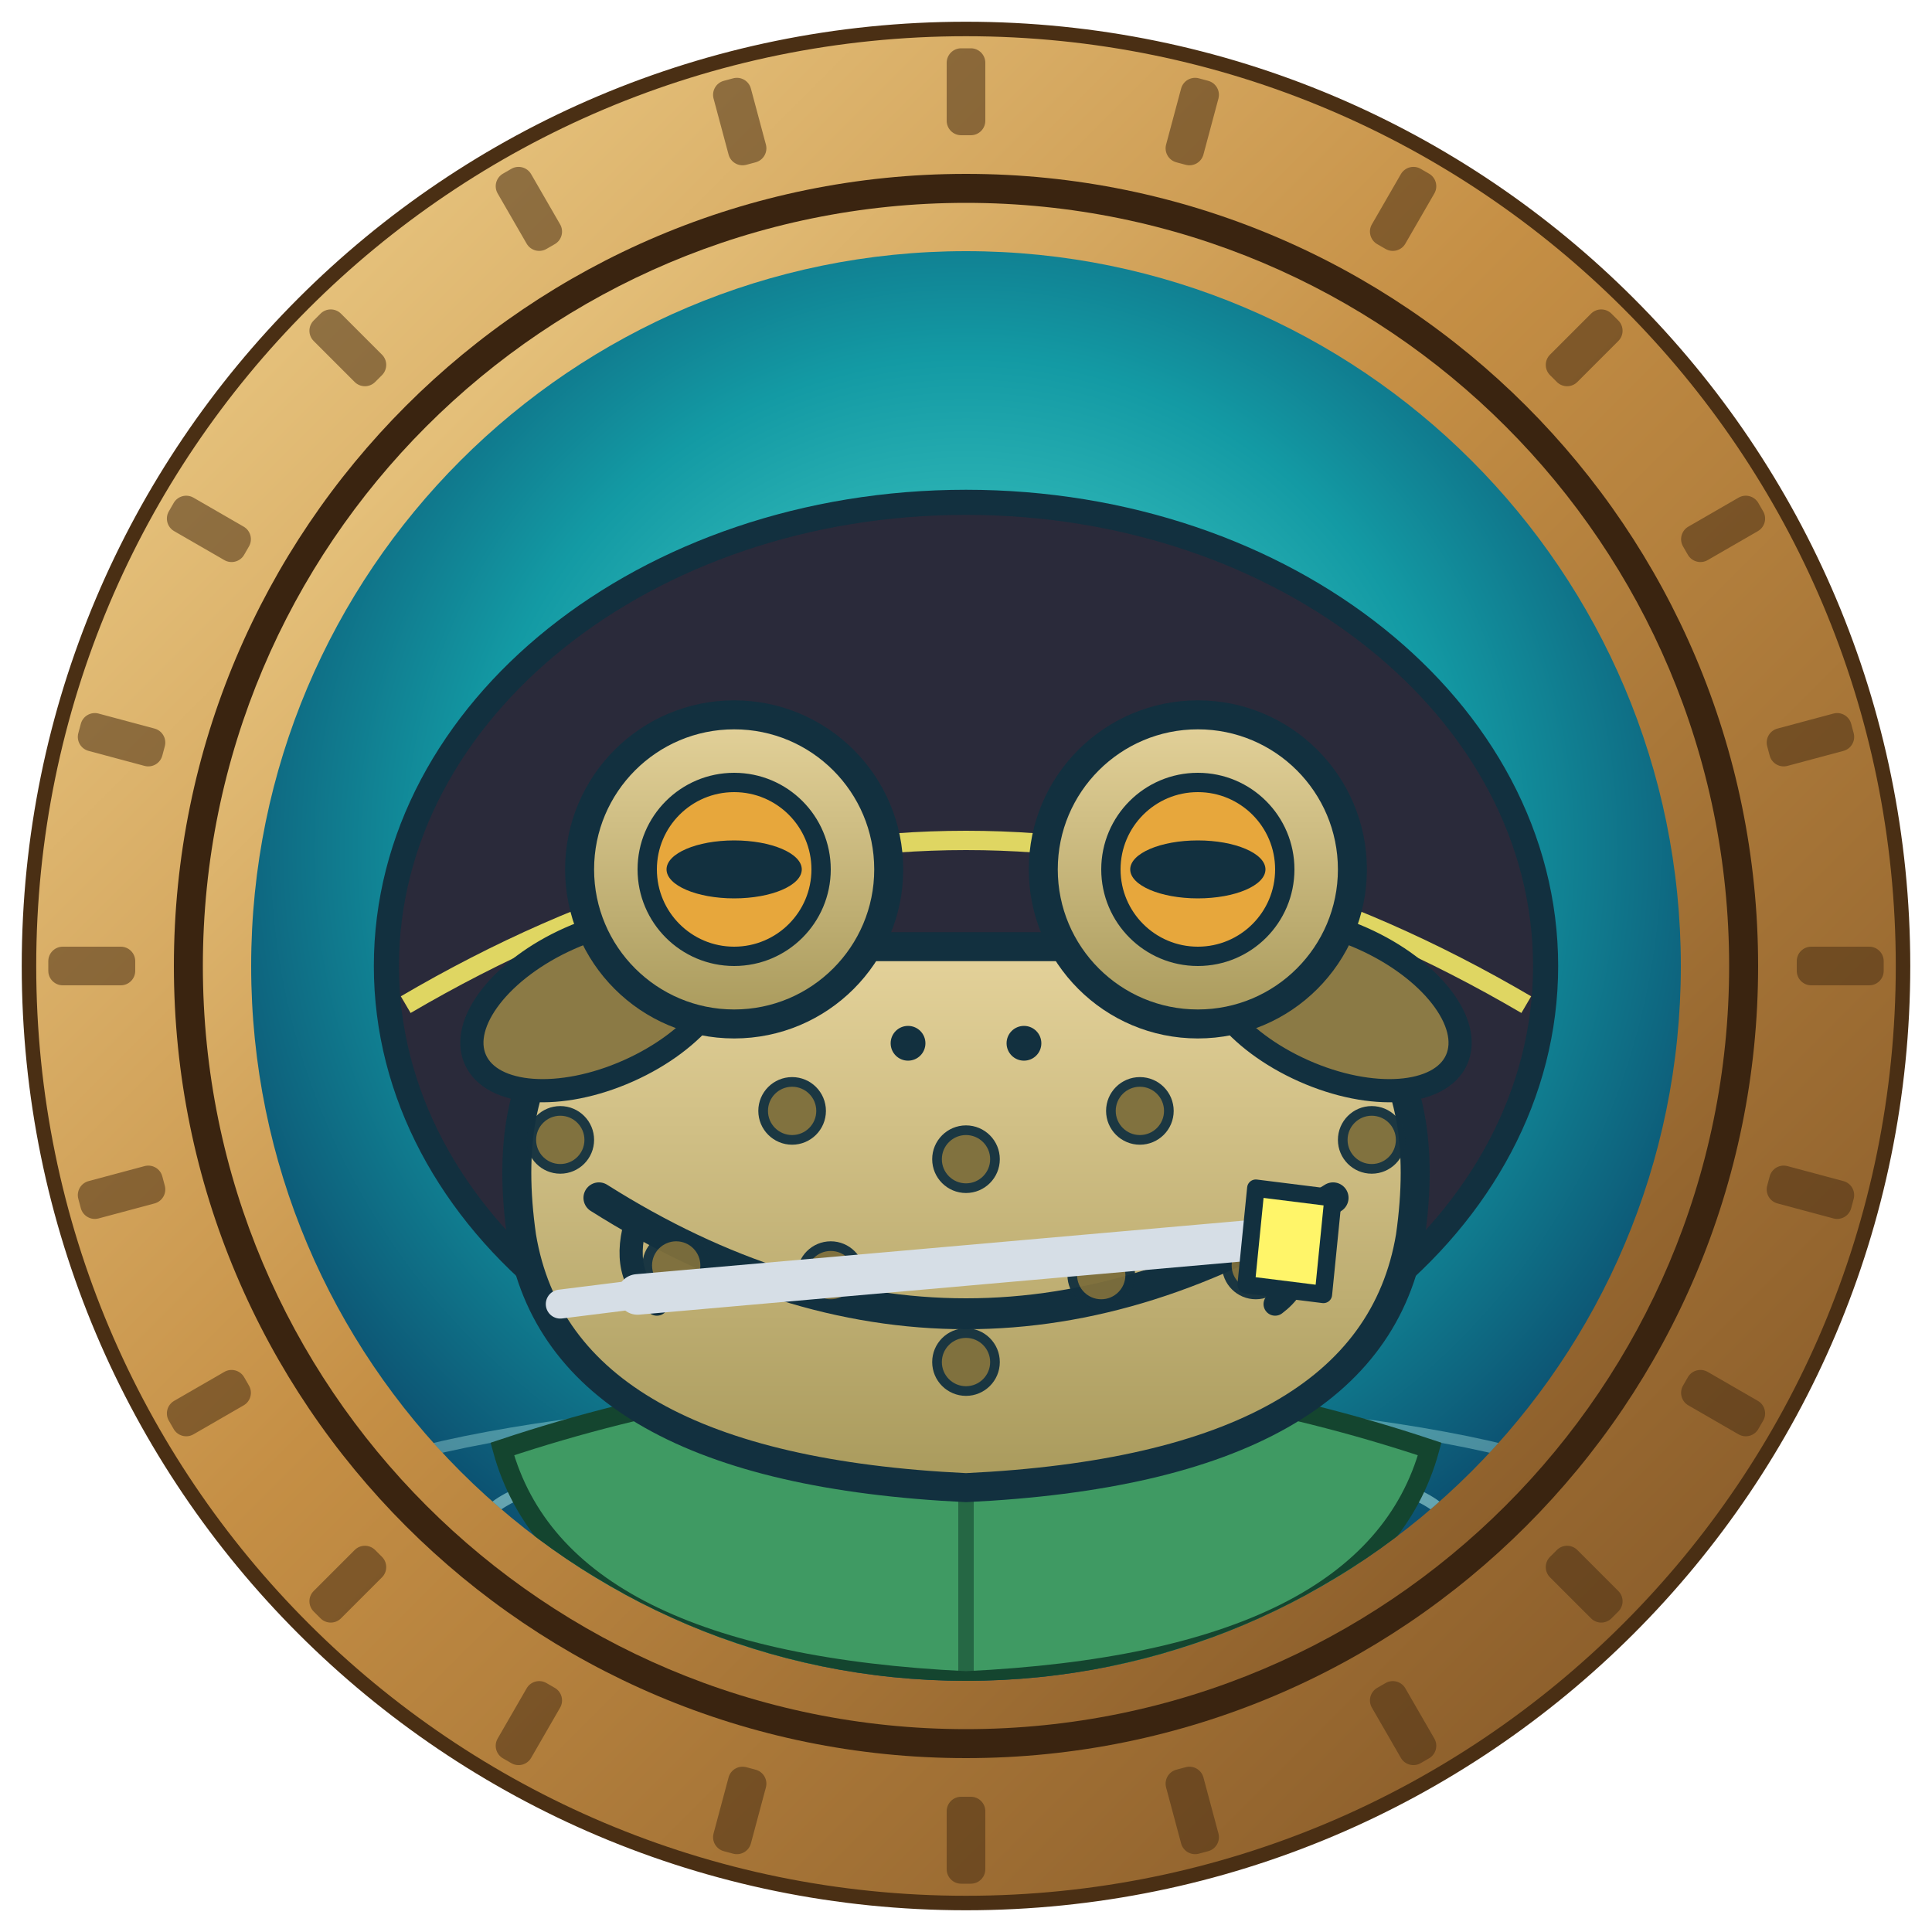
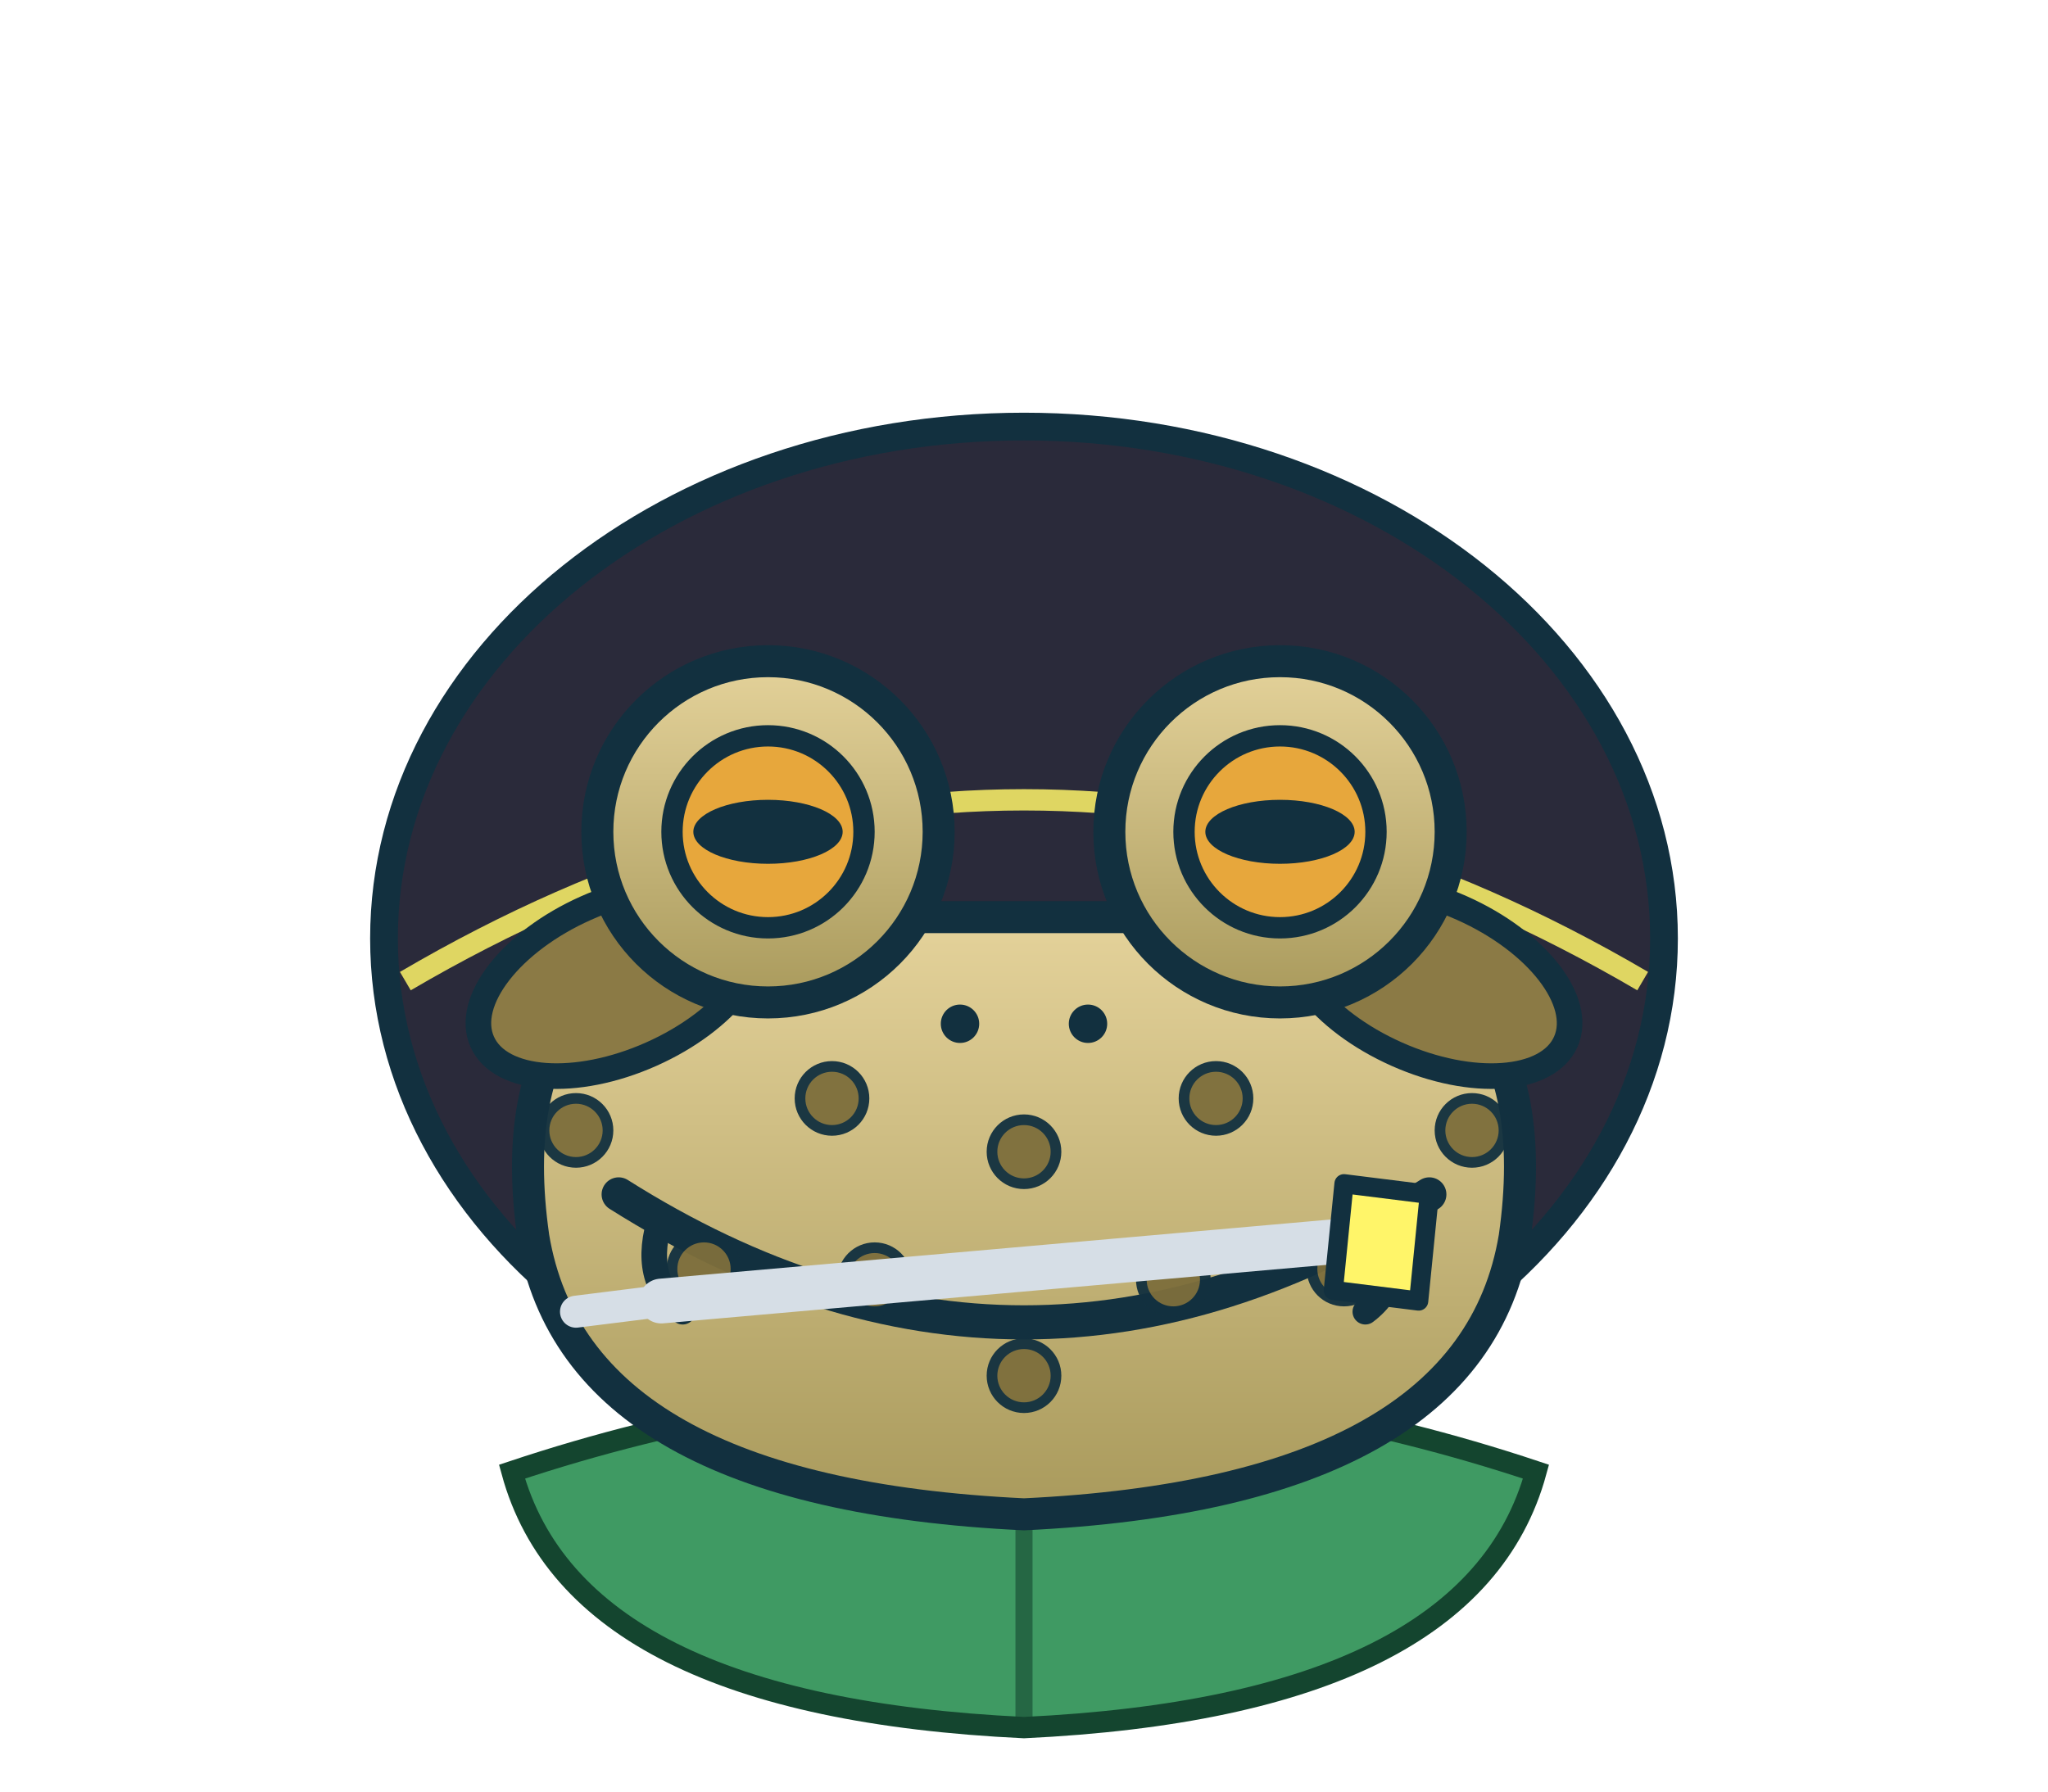
- <svg xmlns="http://www.w3.org/2000/svg" viewBox="0 0 200 200" width="200" height="200">
+ <svg xmlns="http://www.w3.org/2000/svg" viewBox="4 12 192 168" width="192" height="168">
  <defs>
    <linearGradient id="bronze" x1="0" y1="0" x2="1" y2="1">
      <stop offset="0" stop-color="#f4d894" />
      <stop offset=".45" stop-color="#c58f45" />
      <stop offset="1" stop-color="#7a4f23" />
    </linearGradient>
    <radialGradient id="teal" cx=".5" cy=".42" r=".62">
      <stop offset="0" stop-color="#5fe6d6" />
      <stop offset=".55" stop-color="#139aa4" />
      <stop offset="1" stop-color="#0a3d63" />
    </radialGradient>
    <linearGradient id="skin" x1="0" y1="0" x2="0" y2="1">
      <stop offset="0" stop-color="#e4d29a" />
      <stop offset="1" stop-color="#a99a5c" />
    </linearGradient>
    <clipPath id="disc">
      <circle cx="100" cy="100" r="74" />
    </clipPath>
  </defs>
-   <circle cx="100" cy="100" r="97" fill="url(#bronze)" />
-   <circle cx="100" cy="100" r="97" fill="none" stroke="#4a2f14" stroke-width="1.5" />
-   <rect x="98" y="5" width="4" height="9" rx="1.5" fill="#4a2f14" opacity=".55" transform="rotate(0 100 100)" />
-   <rect x="98" y="5" width="4" height="9" rx="1.5" fill="#4a2f14" opacity=".55" transform="rotate(15 100 100)" />
-   <rect x="98" y="5" width="4" height="9" rx="1.5" fill="#4a2f14" opacity=".55" transform="rotate(30 100 100)" />
-   <rect x="98" y="5" width="4" height="9" rx="1.5" fill="#4a2f14" opacity=".55" transform="rotate(45 100 100)" />
-   <rect x="98" y="5" width="4" height="9" rx="1.5" fill="#4a2f14" opacity=".55" transform="rotate(60 100 100)" />
-   <rect x="98" y="5" width="4" height="9" rx="1.5" fill="#4a2f14" opacity=".55" transform="rotate(75 100 100)" />
-   <rect x="98" y="5" width="4" height="9" rx="1.5" fill="#4a2f14" opacity=".55" transform="rotate(90 100 100)" />
-   <rect x="98" y="5" width="4" height="9" rx="1.5" fill="#4a2f14" opacity=".55" transform="rotate(105 100 100)" />
-   <rect x="98" y="5" width="4" height="9" rx="1.5" fill="#4a2f14" opacity=".55" transform="rotate(120 100 100)" />
-   <rect x="98" y="5" width="4" height="9" rx="1.5" fill="#4a2f14" opacity=".55" transform="rotate(135 100 100)" />
-   <rect x="98" y="5" width="4" height="9" rx="1.5" fill="#4a2f14" opacity=".55" transform="rotate(150 100 100)" />
-   <rect x="98" y="5" width="4" height="9" rx="1.5" fill="#4a2f14" opacity=".55" transform="rotate(165 100 100)" />
-   <rect x="98" y="5" width="4" height="9" rx="1.5" fill="#4a2f14" opacity=".55" transform="rotate(180 100 100)" />
-   <rect x="98" y="5" width="4" height="9" rx="1.5" fill="#4a2f14" opacity=".55" transform="rotate(195 100 100)" />
-   <rect x="98" y="5" width="4" height="9" rx="1.5" fill="#4a2f14" opacity=".55" transform="rotate(210 100 100)" />
-   <rect x="98" y="5" width="4" height="9" rx="1.5" fill="#4a2f14" opacity=".55" transform="rotate(225 100 100)" />
-   <rect x="98" y="5" width="4" height="9" rx="1.5" fill="#4a2f14" opacity=".55" transform="rotate(240 100 100)" />
-   <rect x="98" y="5" width="4" height="9" rx="1.5" fill="#4a2f14" opacity=".55" transform="rotate(255 100 100)" />
-   <rect x="98" y="5" width="4" height="9" rx="1.5" fill="#4a2f14" opacity=".55" transform="rotate(270 100 100)" />
-   <rect x="98" y="5" width="4" height="9" rx="1.5" fill="#4a2f14" opacity=".55" transform="rotate(285 100 100)" />
-   <rect x="98" y="5" width="4" height="9" rx="1.5" fill="#4a2f14" opacity=".55" transform="rotate(300 100 100)" />
-   <rect x="98" y="5" width="4" height="9" rx="1.5" fill="#4a2f14" opacity=".55" transform="rotate(315 100 100)" />
-   <rect x="98" y="5" width="4" height="9" rx="1.5" fill="#4a2f14" opacity=".55" transform="rotate(330 100 100)" />
-   <rect x="98" y="5" width="4" height="9" rx="1.5" fill="#4a2f14" opacity=".55" transform="rotate(345 100 100)" />
-   <circle cx="100" cy="100" r="82" fill="#3a2410" />
-   <circle cx="100" cy="100" r="79" fill="url(#bronze)" />
-   <circle cx="100" cy="100" r="74" fill="url(#teal)" />
-   <g clip-path="url(#disc)">
-     <ellipse cx="100" cy="100" rx="60" ry="48" fill="#2a2a3a" stroke="#12303f" stroke-width="2.6" />
-     <path d="M42 104 Q100 70 158 104" fill="none" stroke="#FFF569" stroke-width="2" opacity=".85" />
-     <ellipse cx="100" cy="158" rx="70" ry="13" fill="none" stroke="#bff6ee" stroke-opacity=".35" stroke-width="1.2" />
-     <ellipse cx="100" cy="158" rx="50" ry="9" fill="none" stroke="#bff6ee" stroke-opacity=".5" stroke-width="1.2" />
-     <path d="M52 150 Q100 134 148 150 Q142 172 100 174 Q58 172 52 150Z" fill="#3f9a63" stroke="#14452f" stroke-width="2" />
-     <path d="M100 152 L100 174" stroke="#14452f" stroke-width="1.6" opacity=".6" />
-     <path d="M54 128 Q50 100 78 98 L122 98 Q150 100 146 128 Q142 152 100 154 Q58 152 54 128Z" fill="url(#skin)" stroke="#12303f" stroke-width="3" stroke-linejoin="round" />
-     <ellipse cx="62" cy="104" rx="14" ry="7.5" transform="rotate(-24 62 104)" fill="#8b7a45" stroke="#12303f" stroke-width="2.4" />
-     <ellipse cx="138" cy="104" rx="14" ry="7.5" transform="rotate(24 138 104)" fill="#8b7a45" stroke="#12303f" stroke-width="2.4" />
-     <circle cx="76" cy="90" r="16" fill="url(#skin)" stroke="#12303f" stroke-width="3" />
-     <circle cx="76" cy="90" r="9.0" fill="#e7a73c" stroke="#12303f" stroke-width="2" />
-     <ellipse cx="76" cy="90" rx="7.0" ry="3.0" fill="#12303f" transform="rotate(0 76 90)" />
-     <circle cx="124" cy="90" r="16" fill="url(#skin)" stroke="#12303f" stroke-width="3" />
-     <circle cx="124" cy="90" r="9.0" fill="#e7a73c" stroke="#12303f" stroke-width="2" />
-     <ellipse cx="124" cy="90" rx="7.0" ry="3.0" fill="#12303f" transform="rotate(0 124 90)" />
-     <circle cx="94" cy="108" r="1.8" fill="#12303f" />
-     <circle cx="106" cy="108" r="1.8" fill="#12303f" />
-     <path d="M62 124 Q100 148 138 124" fill="none" stroke="#12303f" stroke-width="3.2" stroke-linecap="round" />
-     <path d="M66 126 Q64 132 68 135 M134 126 Q136 132 132 135" fill="none" stroke="#12303f" stroke-width="2.4" stroke-linecap="round" />
-     <g fill="#7d6e3c" stroke="#12303f" stroke-width="1" opacity=".95">
-       <circle cx="82" cy="115" r="3" />
-       <circle cx="100" cy="120" r="3" />
-       <circle cx="118" cy="115" r="3" />
-       <circle cx="70" cy="131" r="3" />
-       <circle cx="130" cy="131" r="3" />
-       <circle cx="100" cy="141" r="3" />
-       <circle cx="86" cy="132" r="3" />
-       <circle cx="114" cy="132" r="3" />
-       <circle cx="58" cy="118" r="3" />
-       <circle cx="142" cy="118" r="3" />
-     </g>
-     <path d="M66 134 L134 128" fill="none" stroke="#d6dee6" stroke-width="4.2" stroke-linecap="round" stroke-linejoin="round" />
-     <path d="M130 123 L138 124 L137 134 L129 133Z" fill="#FFF569" stroke="#12303f" stroke-width="1.8" stroke-linejoin="round" stroke-linecap="round" />
-     <path d="M66 134 L58 135" stroke="#d6dee6" stroke-width="3" stroke-linecap="round" />
+   <ellipse cx="100" cy="100" rx="60" ry="48" fill="#2a2a3a" stroke="#12303f" stroke-width="2.6" />
+   <path d="M42 104 Q100 70 158 104" fill="none" stroke="#FFF569" stroke-width="2" opacity=".85" />
+   <path d="M52 150 Q100 134 148 150 Q142 172 100 174 Q58 172 52 150Z" fill="#3f9a63" stroke="#14452f" stroke-width="2" />
+   <path d="M100 152 L100 174" stroke="#14452f" stroke-width="1.6" opacity=".6" />
+   <path d="M54 128 Q50 100 78 98 L122 98 Q150 100 146 128 Q142 152 100 154 Q58 152 54 128Z" fill="url(#skin)" stroke="#12303f" stroke-width="3" stroke-linejoin="round" />
+   <ellipse cx="62" cy="104" rx="14" ry="7.5" transform="rotate(-24 62 104)" fill="#8b7a45" stroke="#12303f" stroke-width="2.4" />
+   <ellipse cx="138" cy="104" rx="14" ry="7.5" transform="rotate(24 138 104)" fill="#8b7a45" stroke="#12303f" stroke-width="2.4" />
+   <circle cx="76" cy="90" r="16" fill="url(#skin)" stroke="#12303f" stroke-width="3" />
+   <circle cx="76" cy="90" r="9.0" fill="#e7a73c" stroke="#12303f" stroke-width="2" />
+   <ellipse cx="76" cy="90" rx="7.0" ry="3.0" fill="#12303f" transform="rotate(0 76 90)" />
+   <circle cx="124" cy="90" r="16" fill="url(#skin)" stroke="#12303f" stroke-width="3" />
+   <circle cx="124" cy="90" r="9.0" fill="#e7a73c" stroke="#12303f" stroke-width="2" />
+   <ellipse cx="124" cy="90" rx="7.0" ry="3.0" fill="#12303f" transform="rotate(0 124 90)" />
+   <circle cx="94" cy="108" r="1.8" fill="#12303f" />
+   <circle cx="106" cy="108" r="1.8" fill="#12303f" />
+   <path d="M62 124 Q100 148 138 124" fill="none" stroke="#12303f" stroke-width="3.2" stroke-linecap="round" />
+   <path d="M66 126 Q64 132 68 135 M134 126 Q136 132 132 135" fill="none" stroke="#12303f" stroke-width="2.4" stroke-linecap="round" />
+   <g fill="#7d6e3c" stroke="#12303f" stroke-width="1" opacity=".95">
+     <circle cx="82" cy="115" r="3" />
+     <circle cx="100" cy="120" r="3" />
+     <circle cx="118" cy="115" r="3" />
+     <circle cx="70" cy="131" r="3" />
+     <circle cx="130" cy="131" r="3" />
+     <circle cx="100" cy="141" r="3" />
+     <circle cx="86" cy="132" r="3" />
+     <circle cx="114" cy="132" r="3" />
+     <circle cx="58" cy="118" r="3" />
+     <circle cx="142" cy="118" r="3" />
  </g>
+   <path d="M66 134 L134 128" fill="none" stroke="#d6dee6" stroke-width="4.2" stroke-linecap="round" stroke-linejoin="round" />
+   <path d="M130 123 L138 124 L137 134 L129 133Z" fill="#FFF569" stroke="#12303f" stroke-width="1.8" stroke-linejoin="round" stroke-linecap="round" />
+   <path d="M66 134 L58 135" stroke="#d6dee6" stroke-width="3" stroke-linecap="round" />
</svg>
